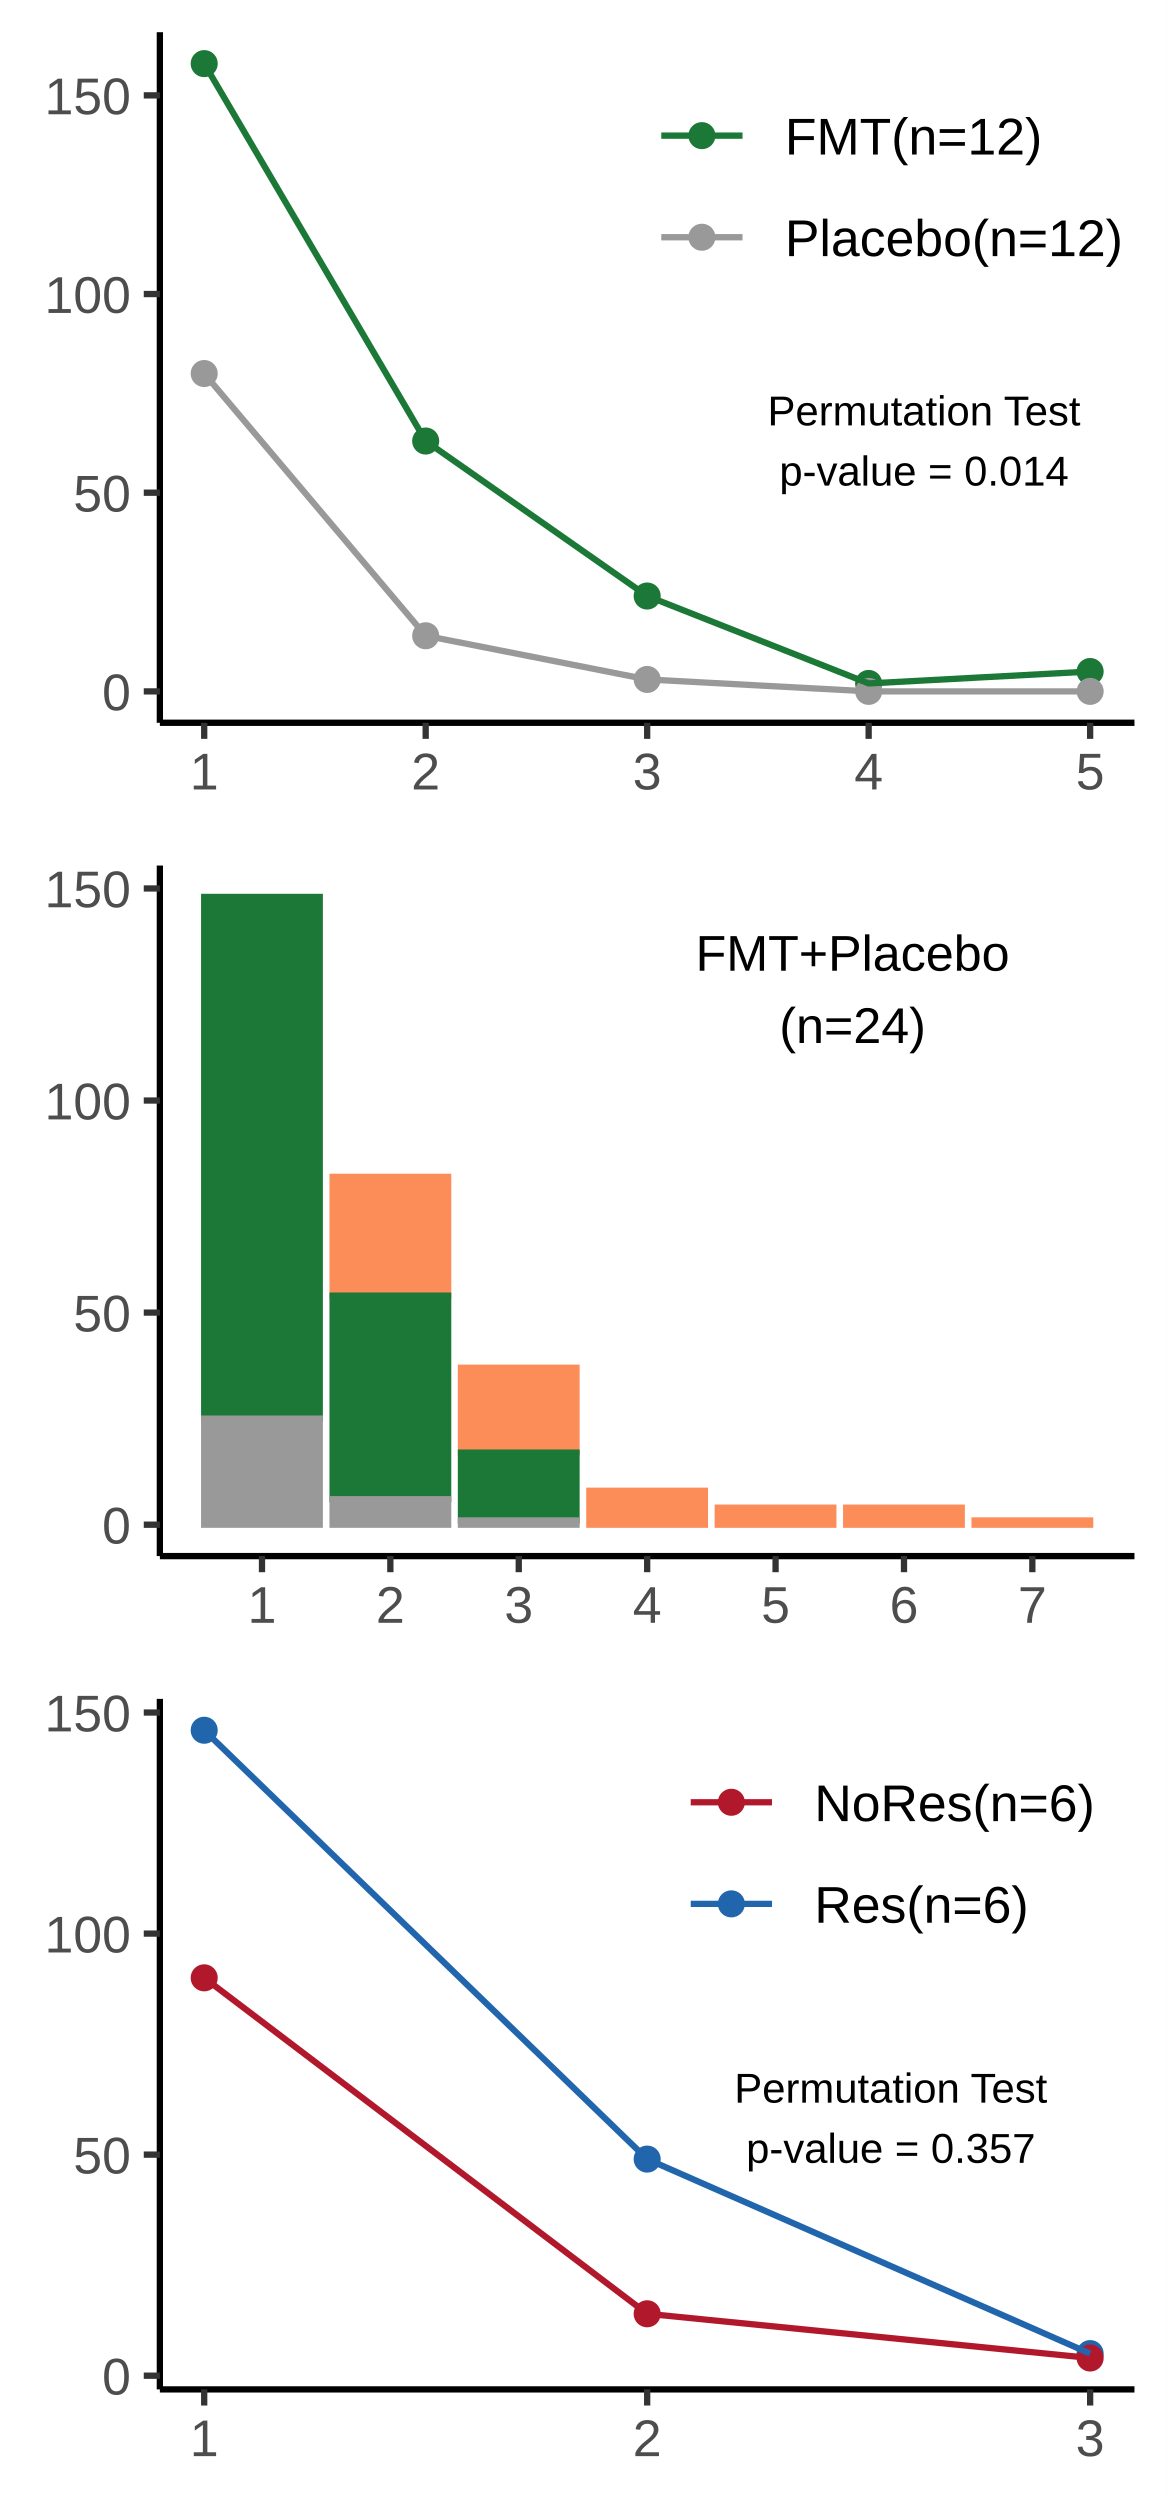
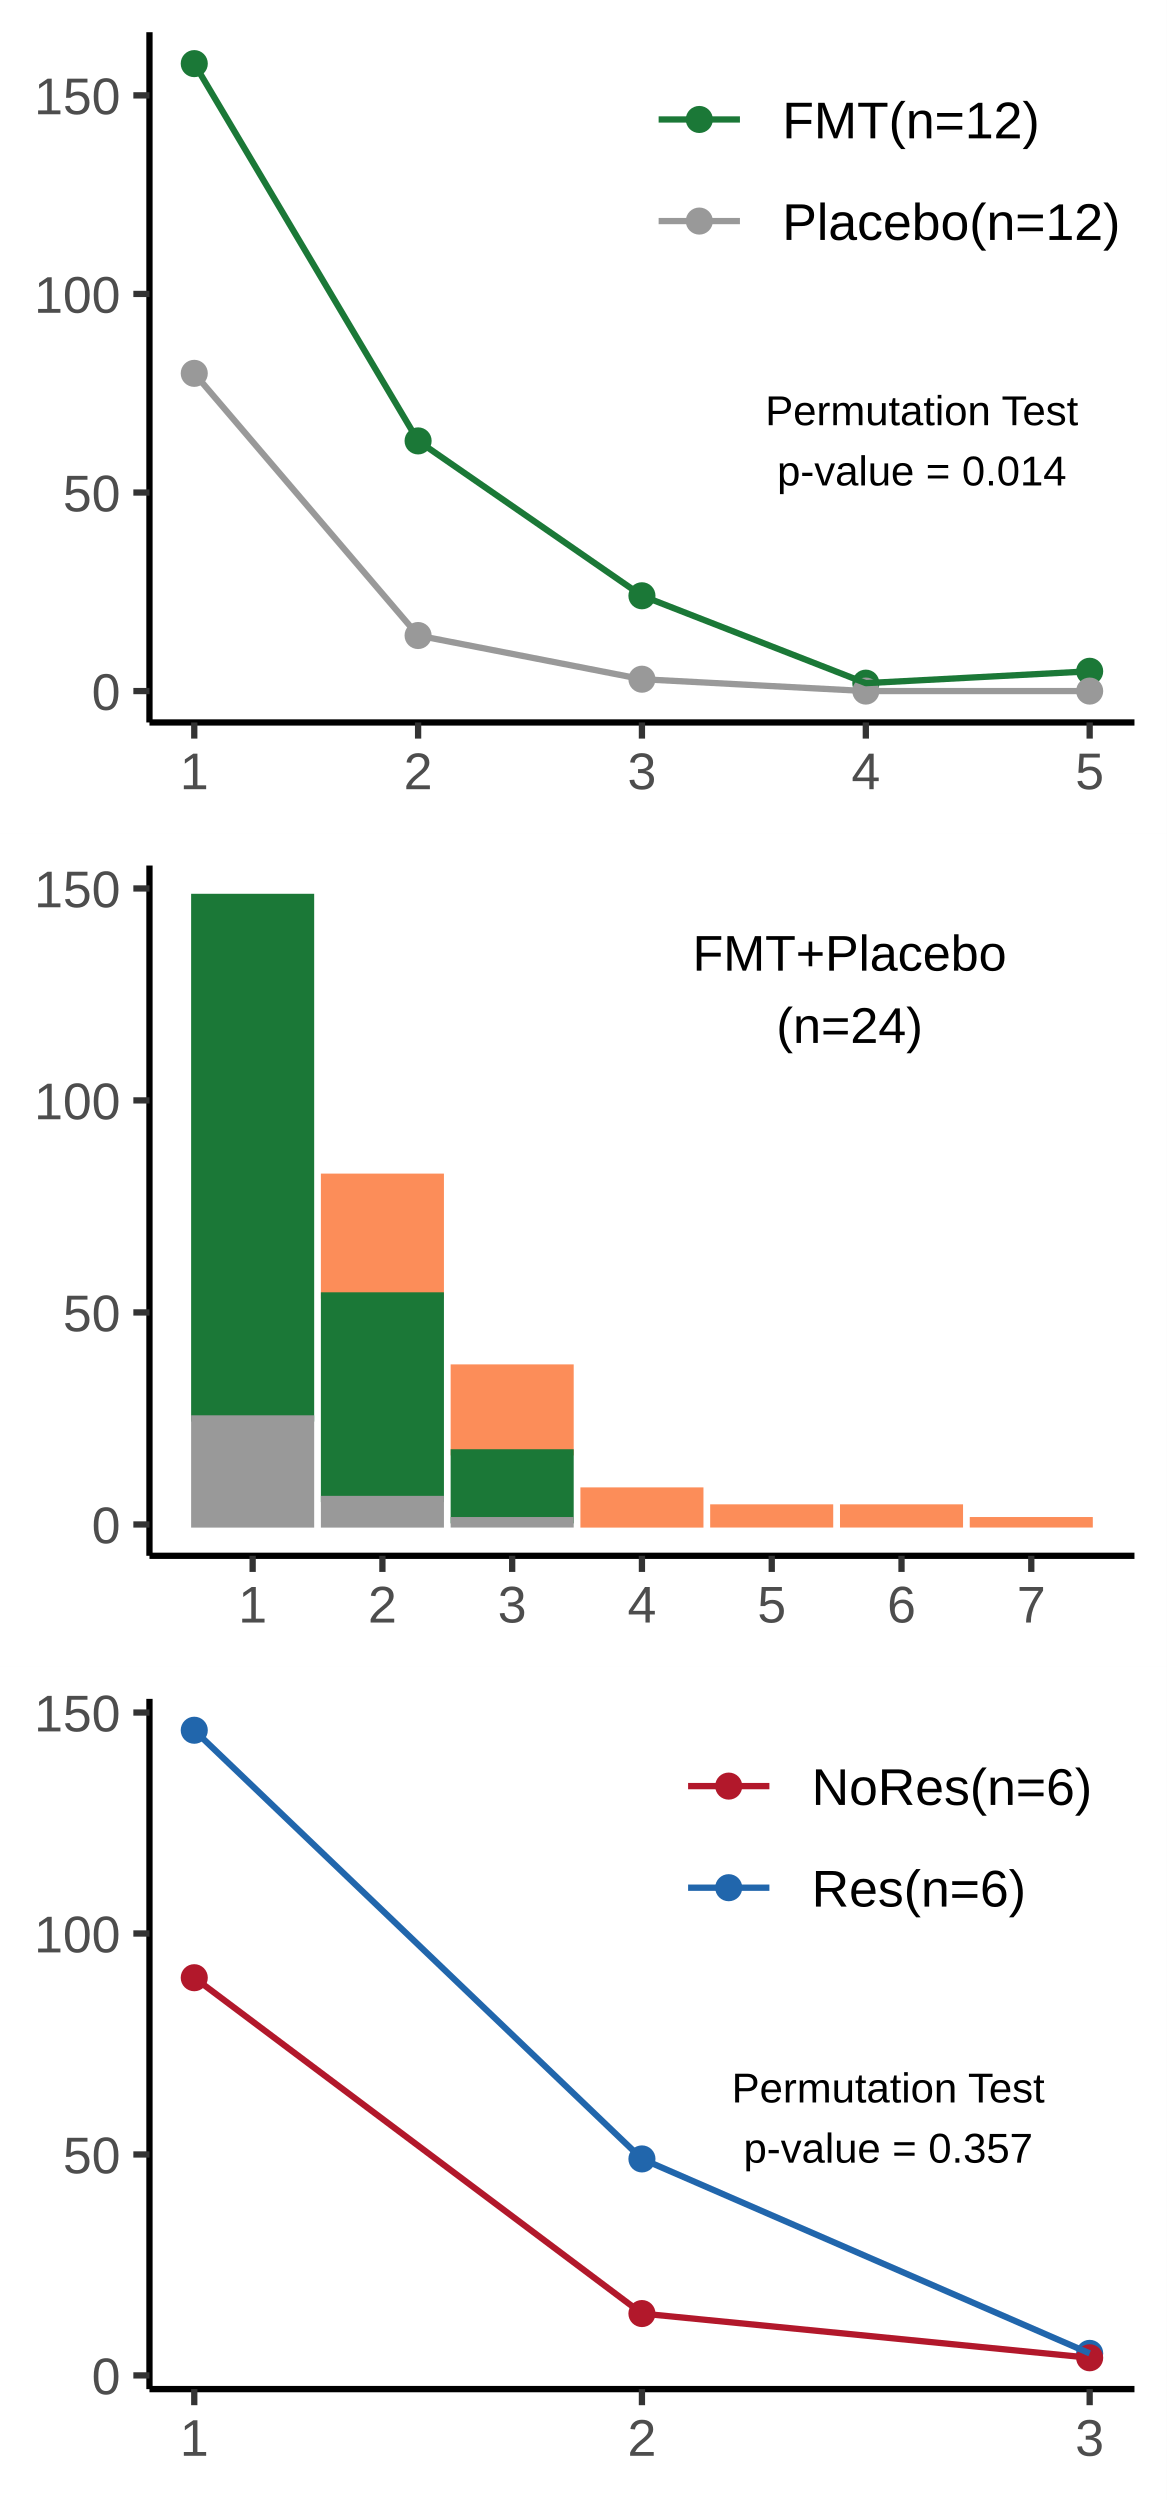
<svg xmlns="http://www.w3.org/2000/svg" class="svglite" width="198.43pt" height="425.20pt" viewBox="0 0 198.43 425.20">
  <defs>
    <style type="text/css">
    .svglite line, .svglite polyline, .svglite polygon, .svglite path, .svglite rect, .svglite circle {
      fill: none;
      stroke: #000000;
      stroke-linecap: round;
      stroke-linejoin: round;
      stroke-miterlimit: 10.00;
    }
    .svglite text {
      white-space: pre;
    }
  </style>
  </defs>
  <rect width="100%" height="100%" style="stroke: none; fill: none;" />
  <defs>
    <clipPath id="cpMC4wMHwxOTguNDN8MC4wMHw0MjUuMjA=">
      <rect x="0.00" y="0.00" width="198.43" height="425.20" />
    </clipPath>
  </defs>
  <g clip-path="url(#cpMC4wMHwxOTguNDN8MC4wMHw0MjUuMjA=)">
</g>
  <defs>
    <clipPath id="cpMC4wMHwxOTguNDN8MC4wMHwxNDEuNzM=">
      <rect x="0.00" y="0.00" width="198.43" height="141.73" />
    </clipPath>
  </defs>
  <g clip-path="url(#cpMC4wMHwxOTguNDN8MC4wMHwxNDEuNzM=)">
    <rect x="0.00" y="0" width="198.43" height="141.73" style="stroke-width: 1.07; stroke: #FFFFFF; fill: #FFFFFF;" />
  </g>
  <g clip-path="url(#cpMC4wMHwxOTguNDN8MC4wMHw0MjUuMjA=)">
</g>
  <defs>
-     <clipPath id="cpMjcuMTl8MTkyLjk1fDUuNDh8MTIyLjkz">
-       <rect x="27.19" y="5.48" width="165.75" height="117.45" />
-     </clipPath>
-   </defs>
-   <g clip-path="url(#cpMjcuMTl8MTkyLjk1fDUuNDh8MTIyLjkz)">
-     <rect x="27.19" y="5.48" width="165.75" height="117.45" style="stroke-width: 1.07; stroke: none; fill: #FFFFFF;" />
-     <circle cx="34.73" cy="10.82" r="1.95" style="stroke-width: 0.71; stroke: #1B7837; fill: #1B7837;" />
-     <circle cx="34.73" cy="63.53" r="1.95" style="stroke-width: 0.71; stroke: #999999; fill: #999999;" />
-     <circle cx="72.40" cy="75.01" r="1.95" style="stroke-width: 0.71; stroke: #1B7837; fill: #1B7837;" />
-     <circle cx="72.40" cy="108.13" r="1.95" style="stroke-width: 0.71; stroke: #999999; fill: #999999;" />
-     <circle cx="110.07" cy="101.37" r="1.95" style="stroke-width: 0.71; stroke: #1B7837; fill: #1B7837;" />
-     <circle cx="110.07" cy="115.56" r="1.95" style="stroke-width: 0.71; stroke: #999999; fill: #999999;" />
-     <circle cx="147.74" cy="116.24" r="1.95" style="stroke-width: 0.71; stroke: #1B7837; fill: #1B7837;" />
-     <circle cx="147.74" cy="117.59" r="1.95" style="stroke-width: 0.71; stroke: #999999; fill: #999999;" />
-     <circle cx="185.41" cy="114.21" r="1.95" style="stroke-width: 0.71; stroke: #1B7837; fill: #1B7837;" />
-     <circle cx="185.41" cy="117.59" r="1.95" style="stroke-width: 0.71; stroke: #999999; fill: #999999;" />
-     <polyline points="34.73,10.82 72.40,75.01 110.07,101.37 147.74,116.24 185.41,114.21 " style="stroke-width: 1.07; stroke: #1B7837; stroke-linecap: butt;" />
-     <polyline points="34.73,63.53 72.40,108.13 110.07,115.56 147.74,117.59 185.41,117.59 " style="stroke-width: 1.07; stroke: #999999; stroke-linecap: butt;" />
-     <text x="157.16" y="72.35" text-anchor="middle" style="font-size: 7.11px; font-family: &quot;Liberation Sans&quot;;" textLength="61.90px" lengthAdjust="spacingAndGlyphs">Permutation Test </text>
-     <text x="157.16" y="82.59" text-anchor="middle" style="font-size: 7.11px; font-family: &quot;Liberation Sans&quot;;" textLength="59.38px" lengthAdjust="spacingAndGlyphs"> p-value = 0.014</text>
-   </g>
-   <g clip-path="url(#cpMC4wMHwxOTguNDN8MC4wMHw0MjUuMjA=)">
-     <polyline points="27.19,122.93 27.19,5.48 " style="stroke-width: 1.07; stroke-linecap: butt;" />
-     <text x="22.26" y="120.80" text-anchor="end" style="font-size: 8.80px;fill: #4D4D4D; font-family: &quot;Liberation Sans&quot;;" textLength="5.59px" lengthAdjust="spacingAndGlyphs">0</text>
-     <text x="22.26" y="87.01" text-anchor="end" style="font-size: 8.80px;fill: #4D4D4D; font-family: &quot;Liberation Sans&quot;;" textLength="11.19px" lengthAdjust="spacingAndGlyphs">50</text>
-     <text x="22.26" y="53.22" text-anchor="end" style="font-size: 8.80px;fill: #4D4D4D; font-family: &quot;Liberation Sans&quot;;" textLength="16.78px" lengthAdjust="spacingAndGlyphs">100</text>
-     <text x="22.26" y="19.43" text-anchor="end" style="font-size: 8.80px;fill: #4D4D4D; font-family: &quot;Liberation Sans&quot;;" textLength="16.78px" lengthAdjust="spacingAndGlyphs">150</text>
-     <polyline points="24.45,117.59 27.19,117.59 " style="stroke-width: 1.07; stroke: #333333; stroke-linecap: butt;" />
-     <polyline points="24.45,83.80 27.19,83.80 " style="stroke-width: 1.07; stroke: #333333; stroke-linecap: butt;" />
-     <polyline points="24.45,50.01 27.19,50.01 " style="stroke-width: 1.07; stroke: #333333; stroke-linecap: butt;" />
-     <polyline points="24.45,16.22 27.19,16.22 " style="stroke-width: 1.07; stroke: #333333; stroke-linecap: butt;" />
-     <polyline points="27.19,122.93 192.95,122.93 " style="stroke-width: 1.07; stroke-linecap: butt;" />
-     <polyline points="34.73,125.67 34.73,122.93 " style="stroke-width: 1.07; stroke: #333333; stroke-linecap: butt;" />
-     <polyline points="72.40,125.67 72.40,122.93 " style="stroke-width: 1.07; stroke: #333333; stroke-linecap: butt;" />
-     <polyline points="110.07,125.67 110.07,122.93 " style="stroke-width: 1.07; stroke: #333333; stroke-linecap: butt;" />
-     <polyline points="147.74,125.67 147.74,122.93 " style="stroke-width: 1.07; stroke: #333333; stroke-linecap: butt;" />
-     <polyline points="185.41,125.67 185.41,122.93 " style="stroke-width: 1.07; stroke: #333333; stroke-linecap: butt;" />
-     <text x="34.73" y="134.27" text-anchor="middle" style="font-size: 8.80px;fill: #4D4D4D; font-family: &quot;Liberation Sans&quot;;" textLength="5.59px" lengthAdjust="spacingAndGlyphs">1</text>
-     <text x="72.40" y="134.27" text-anchor="middle" style="font-size: 8.80px;fill: #4D4D4D; font-family: &quot;Liberation Sans&quot;;" textLength="5.59px" lengthAdjust="spacingAndGlyphs">2</text>
-     <text x="110.07" y="134.27" text-anchor="middle" style="font-size: 8.80px;fill: #4D4D4D; font-family: &quot;Liberation Sans&quot;;" textLength="5.59px" lengthAdjust="spacingAndGlyphs">3</text>
-     <text x="147.74" y="134.27" text-anchor="middle" style="font-size: 8.80px;fill: #4D4D4D; font-family: &quot;Liberation Sans&quot;;" textLength="5.59px" lengthAdjust="spacingAndGlyphs">4</text>
-     <text x="185.41" y="134.27" text-anchor="middle" style="font-size: 8.80px;fill: #4D4D4D; font-family: &quot;Liberation Sans&quot;;" textLength="5.59px" lengthAdjust="spacingAndGlyphs">5</text>
-     <rect x="105.26" y="3.47" width="92.50" height="51.00" style="stroke-width: 1.07; stroke: none; fill: #FFFFFF;" />
-     <circle cx="119.38" cy="23.07" r="1.95" style="stroke-width: 0.71; stroke: #1B7837; fill: #1B7837;" />
-     <line x1="112.47" y1="23.07" x2="126.29" y2="23.07" style="stroke-width: 1.07; stroke: #1B7837; stroke-linecap: butt;" />
-     <circle cx="119.38" cy="40.35" r="1.95" style="stroke-width: 0.71; stroke: #999999; fill: #999999;" />
-     <line x1="112.47" y1="40.35" x2="126.29" y2="40.35" style="stroke-width: 1.07; stroke: #999999; stroke-linecap: butt;" />
-     <text x="133.50" y="26.28" style="font-size: 8.80px; font-family: &quot;Liberation Sans&quot;;" textLength="49.02px" lengthAdjust="spacingAndGlyphs">FMT(n=12)</text>
-     <text x="133.50" y="43.56" style="font-size: 8.80px; font-family: &quot;Liberation Sans&quot;;" textLength="65.38px" lengthAdjust="spacingAndGlyphs">Placebo(n=12)</text>
+     <clipPath id="cpMjUuNDJ8MTkyLjk1fDUuNDh8MTIyLjg4">
+       <rect x="25.42" y="5.48" width="167.52" height="117.40" />
+     </clipPath>
+   </defs>
+   <g clip-path="url(#cpMjUuNDJ8MTkyLjk1fDUuNDh8MTIyLjg4)">
+     <rect x="25.42" y="5.48" width="167.52" height="117.40" style="stroke-width: 1.07; stroke: none; fill: #FFFFFF;" />
+     <circle cx="33.04" cy="10.82" r="1.95" style="stroke-width: 0.71; stroke: #1B7837; fill: #1B7837;" />
+     <circle cx="33.04" cy="63.50" r="1.95" style="stroke-width: 0.71; stroke: #999999; fill: #999999;" />
+     <circle cx="71.11" cy="74.99" r="1.95" style="stroke-width: 0.71; stroke: #1B7837; fill: #1B7837;" />
+     <circle cx="71.11" cy="108.09" r="1.95" style="stroke-width: 0.71; stroke: #999999; fill: #999999;" />
+     <circle cx="109.18" cy="101.33" r="1.95" style="stroke-width: 0.71; stroke: #1B7837; fill: #1B7837;" />
+     <circle cx="109.18" cy="115.52" r="1.95" style="stroke-width: 0.71; stroke: #999999; fill: #999999;" />
+     <circle cx="147.26" cy="116.19" r="1.95" style="stroke-width: 0.71; stroke: #1B7837; fill: #1B7837;" />
+     <circle cx="147.26" cy="117.54" r="1.95" style="stroke-width: 0.71; stroke: #999999; fill: #999999;" />
+     <circle cx="185.33" cy="114.17" r="1.95" style="stroke-width: 0.71; stroke: #1B7837; fill: #1B7837;" />
+     <circle cx="185.33" cy="117.54" r="1.95" style="stroke-width: 0.71; stroke: #999999; fill: #999999;" />
+     <polyline points="33.04,10.82 71.11,74.99 109.18,101.33 147.26,116.19 185.33,114.17 " style="stroke-width: 1.07; stroke: #1B7837; stroke-linecap: butt;" />
+     <polyline points="33.04,63.50 71.11,108.09 109.18,115.52 147.26,117.54 185.33,117.54 " style="stroke-width: 1.07; stroke: #999999; stroke-linecap: butt;" />
+     <text x="156.78" y="72.32" text-anchor="middle" style="font-size: 7.11px; font-family: &quot;Liberation Sans&quot;;" textLength="61.90px" lengthAdjust="spacingAndGlyphs">Permutation Test </text>
+     <text x="156.78" y="82.57" text-anchor="middle" style="font-size: 7.11px; font-family: &quot;Liberation Sans&quot;;" textLength="59.38px" lengthAdjust="spacingAndGlyphs"> p-value = 0.014</text>
+   </g>
+   <g clip-path="url(#cpMC4wMHwxOTguNDN8MC4wMHw0MjUuMjA=)">
+     <polyline points="25.42,122.88 25.42,5.48 " style="stroke-width: 1.07; stroke-linecap: butt;" />
+     <text x="20.49" y="120.75" text-anchor="end" style="font-size: 8.80px;fill: #4D4D4D; font-family: &quot;Liberation Sans&quot;;" textLength="5.59px" lengthAdjust="spacingAndGlyphs">0</text>
+     <text x="20.49" y="86.98" text-anchor="end" style="font-size: 8.80px;fill: #4D4D4D; font-family: &quot;Liberation Sans&quot;;" textLength="11.19px" lengthAdjust="spacingAndGlyphs">50</text>
+     <text x="20.49" y="53.20" text-anchor="end" style="font-size: 8.80px;fill: #4D4D4D; font-family: &quot;Liberation Sans&quot;;" textLength="16.78px" lengthAdjust="spacingAndGlyphs">100</text>
+     <text x="20.49" y="19.43" text-anchor="end" style="font-size: 8.80px;fill: #4D4D4D; font-family: &quot;Liberation Sans&quot;;" textLength="16.78px" lengthAdjust="spacingAndGlyphs">150</text>
+     <polyline points="22.68,117.54 25.42,117.54 " style="stroke-width: 1.07; stroke: #333333; stroke-linecap: butt;" />
+     <polyline points="22.68,83.77 25.42,83.77 " style="stroke-width: 1.07; stroke: #333333; stroke-linecap: butt;" />
+     <polyline points="22.68,49.99 25.42,49.99 " style="stroke-width: 1.07; stroke: #333333; stroke-linecap: butt;" />
+     <polyline points="22.68,16.22 25.42,16.22 " style="stroke-width: 1.07; stroke: #333333; stroke-linecap: butt;" />
+     <polyline points="25.42,122.88 192.95,122.88 " style="stroke-width: 1.07; stroke-linecap: butt;" />
+     <polyline points="33.04,125.62 33.04,122.88 " style="stroke-width: 1.07; stroke: #333333; stroke-linecap: butt;" />
+     <polyline points="71.11,125.62 71.11,122.88 " style="stroke-width: 1.07; stroke: #333333; stroke-linecap: butt;" />
+     <polyline points="109.18,125.62 109.18,122.88 " style="stroke-width: 1.07; stroke: #333333; stroke-linecap: butt;" />
+     <polyline points="147.26,125.62 147.26,122.88 " style="stroke-width: 1.07; stroke: #333333; stroke-linecap: butt;" />
+     <polyline points="185.33,125.62 185.33,122.88 " style="stroke-width: 1.07; stroke: #333333; stroke-linecap: butt;" />
+     <text x="33.04" y="134.23" text-anchor="middle" style="font-size: 8.80px;fill: #4D4D4D; font-family: &quot;Liberation Sans&quot;;" textLength="5.59px" lengthAdjust="spacingAndGlyphs">1</text>
+     <text x="71.11" y="134.23" text-anchor="middle" style="font-size: 8.80px;fill: #4D4D4D; font-family: &quot;Liberation Sans&quot;;" textLength="5.59px" lengthAdjust="spacingAndGlyphs">2</text>
+     <text x="109.18" y="134.23" text-anchor="middle" style="font-size: 8.80px;fill: #4D4D4D; font-family: &quot;Liberation Sans&quot;;" textLength="5.59px" lengthAdjust="spacingAndGlyphs">3</text>
+     <text x="147.26" y="134.23" text-anchor="middle" style="font-size: 8.80px;fill: #4D4D4D; font-family: &quot;Liberation Sans&quot;;" textLength="5.59px" lengthAdjust="spacingAndGlyphs">4</text>
+     <text x="185.33" y="134.23" text-anchor="middle" style="font-size: 8.80px;fill: #4D4D4D; font-family: &quot;Liberation Sans&quot;;" textLength="5.59px" lengthAdjust="spacingAndGlyphs">5</text>
+     <rect x="104.82" y="6.20" width="92.50" height="45.52" style="stroke-width: 1.07; stroke: none; fill: #FFFFFF;" />
+     <rect x="110.30" y="11.68" width="17.28" height="17.28" style="stroke-width: 1.07; stroke: none; fill: #FFFFFF;" />
+     <circle cx="118.94" cy="20.32" r="1.95" style="stroke-width: 0.71; stroke: #1B7837; fill: #1B7837;" />
+     <line x1="112.02" y1="20.32" x2="125.85" y2="20.32" style="stroke-width: 1.07; stroke: #1B7837; stroke-linecap: butt;" />
+     <rect x="110.30" y="28.96" width="17.28" height="17.28" style="stroke-width: 1.07; stroke: none; fill: #FFFFFF;" />
+     <circle cx="118.94" cy="37.60" r="1.95" style="stroke-width: 0.71; stroke: #999999; fill: #999999;" />
+     <line x1="112.02" y1="37.60" x2="125.85" y2="37.60" style="stroke-width: 1.07; stroke: #999999; stroke-linecap: butt;" />
+     <text x="133.06" y="23.53" style="font-size: 8.80px; font-family: &quot;Liberation Sans&quot;;" textLength="49.02px" lengthAdjust="spacingAndGlyphs">FMT(n=12)</text>
+     <text x="133.06" y="40.81" style="font-size: 8.80px; font-family: &quot;Liberation Sans&quot;;" textLength="65.38px" lengthAdjust="spacingAndGlyphs">Placebo(n=12)</text>
  </g>
  <defs>
    <clipPath id="cpMC4wMHwxOTguNDN8MTQxLjczfDI4My40Ng==">
      <rect x="0.00" y="141.73" width="198.43" height="141.73" />
    </clipPath>
  </defs>
  <g clip-path="url(#cpMC4wMHwxOTguNDN8MTQxLjczfDI4My40Ng==)">
    <rect x="0.00" y="141.73" width="198.43" height="141.73" style="stroke-width: 1.07; stroke: #FFFFFF; fill: #FFFFFF;" />
  </g>
  <g clip-path="url(#cpMC4wMHwxOTguNDN8MC4wMHw0MjUuMjA=)">
</g>
  <defs>
-     <clipPath id="cpMjcuMTl8MTkyLjk1fDE0Ny4yMXwyNjQuNjY=">
-       <rect x="27.19" y="147.21" width="165.75" height="117.45" />
-     </clipPath>
-   </defs>
-   <g clip-path="url(#cpMjcuMTl8MTkyLjk1fDE0Ny4yMXwyNjQuNjY=)">
-     <rect x="27.19" y="147.21" width="165.75" height="117.45" style="stroke-width: 1.07; stroke: none; fill: #FFFFFF;" />
-     <rect x="56.57" y="200.16" width="19.65" height="20.20" style="stroke-width: 1.07; stroke: #FC8D59; stroke-linecap: butt; stroke-linejoin: miter; fill: #FC8D59;" />
-     <rect x="78.40" y="232.63" width="19.65" height="14.43" style="stroke-width: 1.07; stroke: #FC8D59; stroke-linecap: butt; stroke-linejoin: miter; fill: #FC8D59;" />
-     <rect x="100.24" y="253.55" width="19.65" height="5.77" style="stroke-width: 1.07; stroke: #FC8D59; stroke-linecap: butt; stroke-linejoin: miter; fill: #FC8D59;" />
-     <rect x="122.08" y="256.43" width="19.65" height="2.89" style="stroke-width: 1.07; stroke: #FC8D59; stroke-linecap: butt; stroke-linejoin: miter; fill: #FC8D59;" />
-     <rect x="143.92" y="256.43" width="19.65" height="2.89" style="stroke-width: 1.07; stroke: #FC8D59; stroke-linecap: butt; stroke-linejoin: miter; fill: #FC8D59;" />
-     <rect x="165.76" y="258.60" width="19.65" height="0.72" style="stroke-width: 1.07; stroke: #FC8D59; stroke-linecap: butt; stroke-linejoin: miter; fill: #FC8D59;" />
-     <rect x="34.73" y="152.55" width="19.65" height="88.73" style="stroke-width: 1.07; stroke: #1B7837; stroke-linecap: butt; stroke-linejoin: miter; fill: #1B7837;" />
-     <rect x="56.57" y="220.36" width="19.65" height="34.63" style="stroke-width: 1.07; stroke: #1B7837; stroke-linecap: butt; stroke-linejoin: miter; fill: #1B7837;" />
-     <rect x="78.40" y="247.06" width="19.65" height="11.54" style="stroke-width: 1.07; stroke: #1B7837; stroke-linecap: butt; stroke-linejoin: miter; fill: #1B7837;" />
-     <rect x="34.73" y="241.28" width="19.65" height="18.04" style="stroke-width: 1.07; stroke: #999999; stroke-linecap: butt; stroke-linejoin: miter; fill: #999999;" />
-     <rect x="56.57" y="254.99" width="19.65" height="4.33" style="stroke-width: 1.07; stroke: #999999; stroke-linecap: butt; stroke-linejoin: miter; fill: #999999;" />
-     <rect x="78.40" y="258.60" width="19.65" height="0.72" style="stroke-width: 1.07; stroke: #999999; stroke-linecap: butt; stroke-linejoin: miter; fill: #999999;" />
-     <text x="145.01" y="165.10" text-anchor="middle" style="font-size: 8.54px; font-family: &quot;Liberation Sans&quot;;" textLength="57.95px" lengthAdjust="spacingAndGlyphs">FMT+Placebo</text>
-     <text x="145.01" y="177.39" text-anchor="middle" style="font-size: 8.54px; font-family: &quot;Liberation Sans&quot;;" textLength="30.07px" lengthAdjust="spacingAndGlyphs">(n=24)</text>
-   </g>
-   <g clip-path="url(#cpMC4wMHwxOTguNDN8MC4wMHw0MjUuMjA=)">
-     <polyline points="27.19,264.66 27.19,147.21 " style="stroke-width: 1.07; stroke-linecap: butt;" />
-     <text x="22.26" y="262.53" text-anchor="end" style="font-size: 8.80px;fill: #4D4D4D; font-family: &quot;Liberation Sans&quot;;" textLength="5.59px" lengthAdjust="spacingAndGlyphs">0</text>
-     <text x="22.26" y="226.46" text-anchor="end" style="font-size: 8.80px;fill: #4D4D4D; font-family: &quot;Liberation Sans&quot;;" textLength="11.19px" lengthAdjust="spacingAndGlyphs">50</text>
-     <text x="22.26" y="190.39" text-anchor="end" style="font-size: 8.80px;fill: #4D4D4D; font-family: &quot;Liberation Sans&quot;;" textLength="16.78px" lengthAdjust="spacingAndGlyphs">100</text>
-     <text x="22.26" y="154.31" text-anchor="end" style="font-size: 8.80px;fill: #4D4D4D; font-family: &quot;Liberation Sans&quot;;" textLength="16.78px" lengthAdjust="spacingAndGlyphs">150</text>
-     <polyline points="24.45,259.32 27.19,259.32 " style="stroke-width: 1.07; stroke: #333333; stroke-linecap: butt;" />
-     <polyline points="24.45,223.25 27.19,223.25 " style="stroke-width: 1.07; stroke: #333333; stroke-linecap: butt;" />
-     <polyline points="24.45,187.18 27.19,187.18 " style="stroke-width: 1.07; stroke: #333333; stroke-linecap: butt;" />
-     <polyline points="24.45,151.11 27.19,151.11 " style="stroke-width: 1.07; stroke: #333333; stroke-linecap: butt;" />
-     <polyline points="27.19,264.66 192.95,264.66 " style="stroke-width: 1.07; stroke-linecap: butt;" />
-     <polyline points="44.56,267.40 44.56,264.66 " style="stroke-width: 1.07; stroke: #333333; stroke-linecap: butt;" />
-     <polyline points="66.39,267.40 66.39,264.66 " style="stroke-width: 1.07; stroke: #333333; stroke-linecap: butt;" />
-     <polyline points="88.23,267.40 88.23,264.66 " style="stroke-width: 1.07; stroke: #333333; stroke-linecap: butt;" />
-     <polyline points="110.07,267.40 110.07,264.66 " style="stroke-width: 1.07; stroke: #333333; stroke-linecap: butt;" />
-     <polyline points="131.91,267.40 131.91,264.66 " style="stroke-width: 1.07; stroke: #333333; stroke-linecap: butt;" />
-     <polyline points="153.75,267.40 153.75,264.66 " style="stroke-width: 1.07; stroke: #333333; stroke-linecap: butt;" />
-     <polyline points="175.58,267.40 175.58,264.66 " style="stroke-width: 1.07; stroke: #333333; stroke-linecap: butt;" />
-     <text x="44.56" y="276.01" text-anchor="middle" style="font-size: 8.80px;fill: #4D4D4D; font-family: &quot;Liberation Sans&quot;;" textLength="5.59px" lengthAdjust="spacingAndGlyphs">1</text>
-     <text x="66.39" y="276.01" text-anchor="middle" style="font-size: 8.80px;fill: #4D4D4D; font-family: &quot;Liberation Sans&quot;;" textLength="5.59px" lengthAdjust="spacingAndGlyphs">2</text>
-     <text x="88.23" y="276.01" text-anchor="middle" style="font-size: 8.80px;fill: #4D4D4D; font-family: &quot;Liberation Sans&quot;;" textLength="5.59px" lengthAdjust="spacingAndGlyphs">3</text>
-     <text x="110.07" y="276.01" text-anchor="middle" style="font-size: 8.80px;fill: #4D4D4D; font-family: &quot;Liberation Sans&quot;;" textLength="5.59px" lengthAdjust="spacingAndGlyphs">4</text>
-     <text x="131.91" y="276.01" text-anchor="middle" style="font-size: 8.80px;fill: #4D4D4D; font-family: &quot;Liberation Sans&quot;;" textLength="5.59px" lengthAdjust="spacingAndGlyphs">5</text>
-     <text x="153.75" y="276.01" text-anchor="middle" style="font-size: 8.80px;fill: #4D4D4D; font-family: &quot;Liberation Sans&quot;;" textLength="5.59px" lengthAdjust="spacingAndGlyphs">6</text>
-     <text x="175.58" y="276.01" text-anchor="middle" style="font-size: 8.80px;fill: #4D4D4D; font-family: &quot;Liberation Sans&quot;;" textLength="5.59px" lengthAdjust="spacingAndGlyphs">7</text>
+     <clipPath id="cpMjUuNDJ8MTkyLjk1fDE0Ny4yMXwyNjQuNjE=">
+       <rect x="25.42" y="147.21" width="167.52" height="117.40" />
+     </clipPath>
+   </defs>
+   <g clip-path="url(#cpMjUuNDJ8MTkyLjk1fDE0Ny4yMXwyNjQuNjE=)">
+     <rect x="25.42" y="147.21" width="167.52" height="117.40" style="stroke-width: 1.07; stroke: none; fill: #FFFFFF;" />
+     <rect x="55.11" y="200.14" width="19.86" height="20.19" style="stroke-width: 1.07; stroke: #FC8D59; stroke-linecap: butt; stroke-linejoin: miter; fill: #FC8D59;" />
+     <rect x="77.18" y="232.59" width="19.86" height="14.42" style="stroke-width: 1.07; stroke: #FC8D59; stroke-linecap: butt; stroke-linejoin: miter; fill: #FC8D59;" />
+     <rect x="99.25" y="253.51" width="19.86" height="5.77" style="stroke-width: 1.07; stroke: #FC8D59; stroke-linecap: butt; stroke-linejoin: miter; fill: #FC8D59;" />
+     <rect x="121.32" y="256.39" width="19.86" height="2.88" style="stroke-width: 1.07; stroke: #FC8D59; stroke-linecap: butt; stroke-linejoin: miter; fill: #FC8D59;" />
+     <rect x="143.40" y="256.39" width="19.86" height="2.88" style="stroke-width: 1.07; stroke: #FC8D59; stroke-linecap: butt; stroke-linejoin: miter; fill: #FC8D59;" />
+     <rect x="165.47" y="258.55" width="19.86" height="0.72" style="stroke-width: 1.07; stroke: #FC8D59; stroke-linecap: butt; stroke-linejoin: miter; fill: #FC8D59;" />
+     <rect x="33.04" y="152.55" width="19.86" height="88.70" style="stroke-width: 1.07; stroke: #1B7837; stroke-linecap: butt; stroke-linejoin: miter; fill: #1B7837;" />
+     <rect x="55.11" y="220.33" width="19.86" height="34.61" style="stroke-width: 1.07; stroke: #1B7837; stroke-linecap: butt; stroke-linejoin: miter; fill: #1B7837;" />
+     <rect x="77.18" y="247.02" width="19.86" height="11.54" style="stroke-width: 1.07; stroke: #1B7837; stroke-linecap: butt; stroke-linejoin: miter; fill: #1B7837;" />
+     <rect x="33.04" y="241.25" width="19.86" height="18.03" style="stroke-width: 1.07; stroke: #999999; stroke-linecap: butt; stroke-linejoin: miter; fill: #999999;" />
+     <rect x="55.11" y="254.95" width="19.86" height="4.33" style="stroke-width: 1.07; stroke: #999999; stroke-linecap: butt; stroke-linejoin: miter; fill: #999999;" />
+     <rect x="77.18" y="258.55" width="19.86" height="0.72" style="stroke-width: 1.07; stroke: #999999; stroke-linecap: butt; stroke-linejoin: miter; fill: #999999;" />
+     <text x="144.50" y="165.09" text-anchor="middle" style="font-size: 8.54px; font-family: &quot;Liberation Sans&quot;;" textLength="57.95px" lengthAdjust="spacingAndGlyphs">FMT+Placebo</text>
+     <text x="144.50" y="177.38" text-anchor="middle" style="font-size: 8.54px; font-family: &quot;Liberation Sans&quot;;" textLength="30.07px" lengthAdjust="spacingAndGlyphs">(n=24)</text>
+   </g>
+   <g clip-path="url(#cpMC4wMHwxOTguNDN8MC4wMHw0MjUuMjA=)">
+     <polyline points="25.42,264.61 25.42,147.21 " style="stroke-width: 1.07; stroke-linecap: butt;" />
+     <text x="20.49" y="262.48" text-anchor="end" style="font-size: 8.80px;fill: #4D4D4D; font-family: &quot;Liberation Sans&quot;;" textLength="5.59px" lengthAdjust="spacingAndGlyphs">0</text>
+     <text x="20.49" y="226.43" text-anchor="end" style="font-size: 8.80px;fill: #4D4D4D; font-family: &quot;Liberation Sans&quot;;" textLength="11.19px" lengthAdjust="spacingAndGlyphs">50</text>
+     <text x="20.49" y="190.37" text-anchor="end" style="font-size: 8.80px;fill: #4D4D4D; font-family: &quot;Liberation Sans&quot;;" textLength="16.78px" lengthAdjust="spacingAndGlyphs">100</text>
+     <text x="20.49" y="154.31" text-anchor="end" style="font-size: 8.80px;fill: #4D4D4D; font-family: &quot;Liberation Sans&quot;;" textLength="16.78px" lengthAdjust="spacingAndGlyphs">150</text>
+     <polyline points="22.68,259.28 25.42,259.28 " style="stroke-width: 1.07; stroke: #333333; stroke-linecap: butt;" />
+     <polyline points="22.68,223.22 25.42,223.22 " style="stroke-width: 1.07; stroke: #333333; stroke-linecap: butt;" />
+     <polyline points="22.68,187.16 25.42,187.16 " style="stroke-width: 1.07; stroke: #333333; stroke-linecap: butt;" />
+     <polyline points="22.68,151.11 25.42,151.11 " style="stroke-width: 1.07; stroke: #333333; stroke-linecap: butt;" />
+     <polyline points="25.42,264.61 192.95,264.61 " style="stroke-width: 1.07; stroke-linecap: butt;" />
+     <polyline points="42.97,267.35 42.97,264.61 " style="stroke-width: 1.07; stroke: #333333; stroke-linecap: butt;" />
+     <polyline points="65.04,267.35 65.04,264.61 " style="stroke-width: 1.07; stroke: #333333; stroke-linecap: butt;" />
+     <polyline points="87.11,267.35 87.11,264.61 " style="stroke-width: 1.07; stroke: #333333; stroke-linecap: butt;" />
+     <polyline points="109.18,267.35 109.18,264.61 " style="stroke-width: 1.07; stroke: #333333; stroke-linecap: butt;" />
+     <polyline points="131.26,267.35 131.26,264.61 " style="stroke-width: 1.07; stroke: #333333; stroke-linecap: butt;" />
+     <polyline points="153.33,267.35 153.33,264.61 " style="stroke-width: 1.07; stroke: #333333; stroke-linecap: butt;" />
+     <polyline points="175.40,267.35 175.40,264.61 " style="stroke-width: 1.07; stroke: #333333; stroke-linecap: butt;" />
+     <text x="42.97" y="275.96" text-anchor="middle" style="font-size: 8.80px;fill: #4D4D4D; font-family: &quot;Liberation Sans&quot;;" textLength="5.59px" lengthAdjust="spacingAndGlyphs">1</text>
+     <text x="65.04" y="275.96" text-anchor="middle" style="font-size: 8.80px;fill: #4D4D4D; font-family: &quot;Liberation Sans&quot;;" textLength="5.59px" lengthAdjust="spacingAndGlyphs">2</text>
+     <text x="87.11" y="275.96" text-anchor="middle" style="font-size: 8.80px;fill: #4D4D4D; font-family: &quot;Liberation Sans&quot;;" textLength="5.59px" lengthAdjust="spacingAndGlyphs">3</text>
+     <text x="109.18" y="275.96" text-anchor="middle" style="font-size: 8.80px;fill: #4D4D4D; font-family: &quot;Liberation Sans&quot;;" textLength="5.59px" lengthAdjust="spacingAndGlyphs">4</text>
+     <text x="131.26" y="275.96" text-anchor="middle" style="font-size: 8.80px;fill: #4D4D4D; font-family: &quot;Liberation Sans&quot;;" textLength="5.59px" lengthAdjust="spacingAndGlyphs">5</text>
+     <text x="153.33" y="275.96" text-anchor="middle" style="font-size: 8.80px;fill: #4D4D4D; font-family: &quot;Liberation Sans&quot;;" textLength="5.59px" lengthAdjust="spacingAndGlyphs">6</text>
+     <text x="175.40" y="275.96" text-anchor="middle" style="font-size: 8.80px;fill: #4D4D4D; font-family: &quot;Liberation Sans&quot;;" textLength="5.59px" lengthAdjust="spacingAndGlyphs">7</text>
  </g>
  <defs>
    <clipPath id="cpMC4wMHwxOTguNDN8MjgzLjQ2fDQyNS4yMA==">
      <rect x="0.00" y="283.46" width="198.43" height="141.73" />
    </clipPath>
  </defs>
  <g clip-path="url(#cpMC4wMHwxOTguNDN8MjgzLjQ2fDQyNS4yMA==)">
    <rect x="0.00" y="283.46" width="198.43" height="141.73" style="stroke-width: 1.07; stroke: #FFFFFF; fill: #FFFFFF;" />
  </g>
  <g clip-path="url(#cpMC4wMHwxOTguNDN8MC4wMHw0MjUuMjA=)">
</g>
  <defs>
-     <clipPath id="cpMjcuMTl8MTkyLjk1fDI4OC45NHw0MDYuMzk=">
-       <rect x="27.19" y="288.94" width="165.75" height="117.45" />
-     </clipPath>
-   </defs>
-   <g clip-path="url(#cpMjcuMTl8MTkyLjk1fDI4OC45NHw0MDYuMzk=)">
-     <rect x="27.19" y="288.94" width="165.75" height="117.45" style="stroke-width: 1.07; stroke: none; fill: #FFFFFF;" />
-     <circle cx="34.73" cy="294.28" r="1.95" style="stroke-width: 0.71; stroke: #2166AC; fill: #2166AC;" />
-     <circle cx="34.73" cy="336.39" r="1.95" style="stroke-width: 0.71; stroke: #B2182B; fill: #B2182B;" />
-     <circle cx="110.07" cy="367.22" r="1.95" style="stroke-width: 0.71; stroke: #2166AC; fill: #2166AC;" />
-     <circle cx="110.07" cy="393.53" r="1.95" style="stroke-width: 0.71; stroke: #B2182B; fill: #B2182B;" />
-     <circle cx="185.41" cy="400.30" r="1.95" style="stroke-width: 0.71; stroke: #2166AC; fill: #2166AC;" />
-     <circle cx="185.41" cy="401.05" r="1.95" style="stroke-width: 0.71; stroke: #B2182B; fill: #B2182B;" />
-     <polyline points="34.73,336.39 110.07,393.53 185.41,401.05 " style="stroke-width: 1.07; stroke: #B2182B; stroke-linecap: butt;" />
-     <polyline points="34.73,294.28 110.07,367.22 185.41,400.30 " style="stroke-width: 1.07; stroke: #2166AC; stroke-linecap: butt;" />
-     <text x="151.51" y="357.62" text-anchor="middle" style="font-size: 7.11px; font-family: &quot;Liberation Sans&quot;;" textLength="61.90px" lengthAdjust="spacingAndGlyphs">Permutation Test </text>
-     <text x="151.51" y="367.86" text-anchor="middle" style="font-size: 7.11px; font-family: &quot;Liberation Sans&quot;;" textLength="59.38px" lengthAdjust="spacingAndGlyphs"> p-value = 0.357</text>
-   </g>
-   <g clip-path="url(#cpMC4wMHwxOTguNDN8MC4wMHw0MjUuMjA=)">
-     <polyline points="27.19,406.39 27.19,288.94 " style="stroke-width: 1.07; stroke-linecap: butt;" />
-     <text x="22.26" y="407.27" text-anchor="end" style="font-size: 8.80px;fill: #4D4D4D; font-family: &quot;Liberation Sans&quot;;" textLength="5.59px" lengthAdjust="spacingAndGlyphs">0</text>
-     <text x="22.26" y="369.67" text-anchor="end" style="font-size: 8.80px;fill: #4D4D4D; font-family: &quot;Liberation Sans&quot;;" textLength="11.19px" lengthAdjust="spacingAndGlyphs">50</text>
-     <text x="22.26" y="332.08" text-anchor="end" style="font-size: 8.80px;fill: #4D4D4D; font-family: &quot;Liberation Sans&quot;;" textLength="16.78px" lengthAdjust="spacingAndGlyphs">100</text>
-     <text x="22.26" y="294.48" text-anchor="end" style="font-size: 8.80px;fill: #4D4D4D; font-family: &quot;Liberation Sans&quot;;" textLength="16.78px" lengthAdjust="spacingAndGlyphs">150</text>
-     <polyline points="24.45,404.06 27.19,404.06 " style="stroke-width: 1.07; stroke: #333333; stroke-linecap: butt;" />
-     <polyline points="24.45,366.46 27.19,366.46 " style="stroke-width: 1.07; stroke: #333333; stroke-linecap: butt;" />
-     <polyline points="24.45,328.87 27.19,328.87 " style="stroke-width: 1.07; stroke: #333333; stroke-linecap: butt;" />
-     <polyline points="24.45,291.27 27.19,291.27 " style="stroke-width: 1.07; stroke: #333333; stroke-linecap: butt;" />
-     <polyline points="27.19,406.39 192.95,406.39 " style="stroke-width: 1.07; stroke-linecap: butt;" />
-     <polyline points="34.73,409.13 34.73,406.39 " style="stroke-width: 1.07; stroke: #333333; stroke-linecap: butt;" />
-     <polyline points="110.07,409.13 110.07,406.39 " style="stroke-width: 1.07; stroke: #333333; stroke-linecap: butt;" />
-     <polyline points="185.41,409.13 185.41,406.39 " style="stroke-width: 1.07; stroke: #333333; stroke-linecap: butt;" />
-     <text x="34.73" y="417.74" text-anchor="middle" style="font-size: 8.80px;fill: #4D4D4D; font-family: &quot;Liberation Sans&quot;;" textLength="5.59px" lengthAdjust="spacingAndGlyphs">1</text>
-     <text x="110.07" y="417.74" text-anchor="middle" style="font-size: 8.80px;fill: #4D4D4D; font-family: &quot;Liberation Sans&quot;;" textLength="5.59px" lengthAdjust="spacingAndGlyphs">2</text>
-     <text x="185.41" y="417.74" text-anchor="middle" style="font-size: 8.80px;fill: #4D4D4D; font-family: &quot;Liberation Sans&quot;;" textLength="5.59px" lengthAdjust="spacingAndGlyphs">3</text>
-     <rect x="110.27" y="286.93" width="82.48" height="51.00" style="stroke-width: 1.07; stroke: none; fill: #FFFFFF;" />
-     <circle cx="124.39" cy="306.53" r="1.95" style="stroke-width: 0.71; stroke: #B2182B; fill: #B2182B;" />
-     <line x1="117.48" y1="306.53" x2="131.30" y2="306.53" style="stroke-width: 1.07; stroke: #B2182B; stroke-linecap: butt;" />
-     <circle cx="124.39" cy="323.81" r="1.95" style="stroke-width: 0.71; stroke: #2166AC; fill: #2166AC;" />
-     <line x1="117.48" y1="323.81" x2="131.30" y2="323.81" style="stroke-width: 1.07; stroke: #2166AC; stroke-linecap: butt;" />
-     <text x="138.51" y="309.74" style="font-size: 8.80px; font-family: &quot;Liberation Sans&quot;;" textLength="53.09px" lengthAdjust="spacingAndGlyphs">NoRes(n=6)</text>
-     <text x="138.51" y="327.02" style="font-size: 8.80px; font-family: &quot;Liberation Sans&quot;;" textLength="41.13px" lengthAdjust="spacingAndGlyphs">Res(n=6)</text>
+     <clipPath id="cpMjUuNDJ8MTkyLjk1fDI4OC45NHw0MDYuMzQ=">
+       <rect x="25.42" y="288.94" width="167.52" height="117.40" />
+     </clipPath>
+   </defs>
+   <g clip-path="url(#cpMjUuNDJ8MTkyLjk1fDI4OC45NHw0MDYuMzQ=)">
+     <rect x="25.42" y="288.94" width="167.52" height="117.40" style="stroke-width: 1.07; stroke: none; fill: #FFFFFF;" />
+     <circle cx="33.04" cy="294.28" r="1.95" style="stroke-width: 0.71; stroke: #2166AC; fill: #2166AC;" />
+     <circle cx="33.04" cy="336.37" r="1.95" style="stroke-width: 0.71; stroke: #B2182B; fill: #B2182B;" />
+     <circle cx="109.18" cy="367.19" r="1.95" style="stroke-width: 0.71; stroke: #2166AC; fill: #2166AC;" />
+     <circle cx="109.18" cy="393.49" r="1.95" style="stroke-width: 0.71; stroke: #B2182B; fill: #B2182B;" />
+     <circle cx="185.33" cy="400.26" r="1.95" style="stroke-width: 0.71; stroke: #2166AC; fill: #2166AC;" />
+     <circle cx="185.33" cy="401.01" r="1.95" style="stroke-width: 0.71; stroke: #B2182B; fill: #B2182B;" />
+     <polyline points="33.04,336.37 109.18,393.49 185.33,401.01 " style="stroke-width: 1.07; stroke: #B2182B; stroke-linecap: butt;" />
+     <polyline points="33.04,294.28 109.18,367.19 185.33,400.26 " style="stroke-width: 1.07; stroke: #2166AC; stroke-linecap: butt;" />
+     <text x="151.07" y="357.59" text-anchor="middle" style="font-size: 7.11px; font-family: &quot;Liberation Sans&quot;;" textLength="61.90px" lengthAdjust="spacingAndGlyphs">Permutation Test </text>
+     <text x="151.07" y="367.83" text-anchor="middle" style="font-size: 7.11px; font-family: &quot;Liberation Sans&quot;;" textLength="59.38px" lengthAdjust="spacingAndGlyphs"> p-value = 0.357</text>
+   </g>
+   <g clip-path="url(#cpMC4wMHwxOTguNDN8MC4wMHw0MjUuMjA=)">
+     <polyline points="25.42,406.34 25.42,288.94 " style="stroke-width: 1.07; stroke-linecap: butt;" />
+     <text x="20.49" y="407.22" text-anchor="end" style="font-size: 8.80px;fill: #4D4D4D; font-family: &quot;Liberation Sans&quot;;" textLength="5.59px" lengthAdjust="spacingAndGlyphs">0</text>
+     <text x="20.49" y="369.64" text-anchor="end" style="font-size: 8.80px;fill: #4D4D4D; font-family: &quot;Liberation Sans&quot;;" textLength="11.19px" lengthAdjust="spacingAndGlyphs">50</text>
+     <text x="20.49" y="332.06" text-anchor="end" style="font-size: 8.80px;fill: #4D4D4D; font-family: &quot;Liberation Sans&quot;;" textLength="16.78px" lengthAdjust="spacingAndGlyphs">100</text>
+     <text x="20.49" y="294.48" text-anchor="end" style="font-size: 8.80px;fill: #4D4D4D; font-family: &quot;Liberation Sans&quot;;" textLength="16.78px" lengthAdjust="spacingAndGlyphs">150</text>
+     <polyline points="22.68,404.01 25.42,404.01 " style="stroke-width: 1.07; stroke: #333333; stroke-linecap: butt;" />
+     <polyline points="22.68,366.43 25.42,366.43 " style="stroke-width: 1.07; stroke: #333333; stroke-linecap: butt;" />
+     <polyline points="22.68,328.85 25.42,328.85 " style="stroke-width: 1.07; stroke: #333333; stroke-linecap: butt;" />
+     <polyline points="22.68,291.27 25.42,291.27 " style="stroke-width: 1.07; stroke: #333333; stroke-linecap: butt;" />
+     <polyline points="25.42,406.34 192.95,406.34 " style="stroke-width: 1.07; stroke-linecap: butt;" />
+     <polyline points="33.04,409.08 33.04,406.34 " style="stroke-width: 1.07; stroke: #333333; stroke-linecap: butt;" />
+     <polyline points="109.18,409.08 109.18,406.34 " style="stroke-width: 1.07; stroke: #333333; stroke-linecap: butt;" />
+     <polyline points="185.33,409.08 185.33,406.34 " style="stroke-width: 1.07; stroke: #333333; stroke-linecap: butt;" />
+     <text x="33.04" y="417.69" text-anchor="middle" style="font-size: 8.80px;fill: #4D4D4D; font-family: &quot;Liberation Sans&quot;;" textLength="5.59px" lengthAdjust="spacingAndGlyphs">1</text>
+     <text x="109.18" y="417.69" text-anchor="middle" style="font-size: 8.80px;fill: #4D4D4D; font-family: &quot;Liberation Sans&quot;;" textLength="5.59px" lengthAdjust="spacingAndGlyphs">2</text>
+     <text x="185.33" y="417.69" text-anchor="middle" style="font-size: 8.80px;fill: #4D4D4D; font-family: &quot;Liberation Sans&quot;;" textLength="5.59px" lengthAdjust="spacingAndGlyphs">3</text>
+     <rect x="109.82" y="289.66" width="82.48" height="45.52" style="stroke-width: 1.07; stroke: none; fill: #FFFFFF;" />
+     <rect x="115.30" y="295.14" width="17.28" height="17.28" style="stroke-width: 1.07; stroke: none; fill: #FFFFFF;" />
+     <circle cx="123.94" cy="303.78" r="1.95" style="stroke-width: 0.71; stroke: #B2182B; fill: #B2182B;" />
+     <line x1="117.03" y1="303.78" x2="130.86" y2="303.78" style="stroke-width: 1.07; stroke: #B2182B; stroke-linecap: butt;" />
+     <rect x="115.30" y="312.42" width="17.28" height="17.28" style="stroke-width: 1.07; stroke: none; fill: #FFFFFF;" />
+     <circle cx="123.94" cy="321.06" r="1.95" style="stroke-width: 0.71; stroke: #2166AC; fill: #2166AC;" />
+     <line x1="117.03" y1="321.06" x2="130.86" y2="321.06" style="stroke-width: 1.07; stroke: #2166AC; stroke-linecap: butt;" />
+     <text x="138.06" y="306.99" style="font-size: 8.80px; font-family: &quot;Liberation Sans&quot;;" textLength="53.09px" lengthAdjust="spacingAndGlyphs">NoRes(n=6)</text>
+     <text x="138.06" y="324.27" style="font-size: 8.80px; font-family: &quot;Liberation Sans&quot;;" textLength="41.13px" lengthAdjust="spacingAndGlyphs">Res(n=6)</text>
  </g>
</svg>
